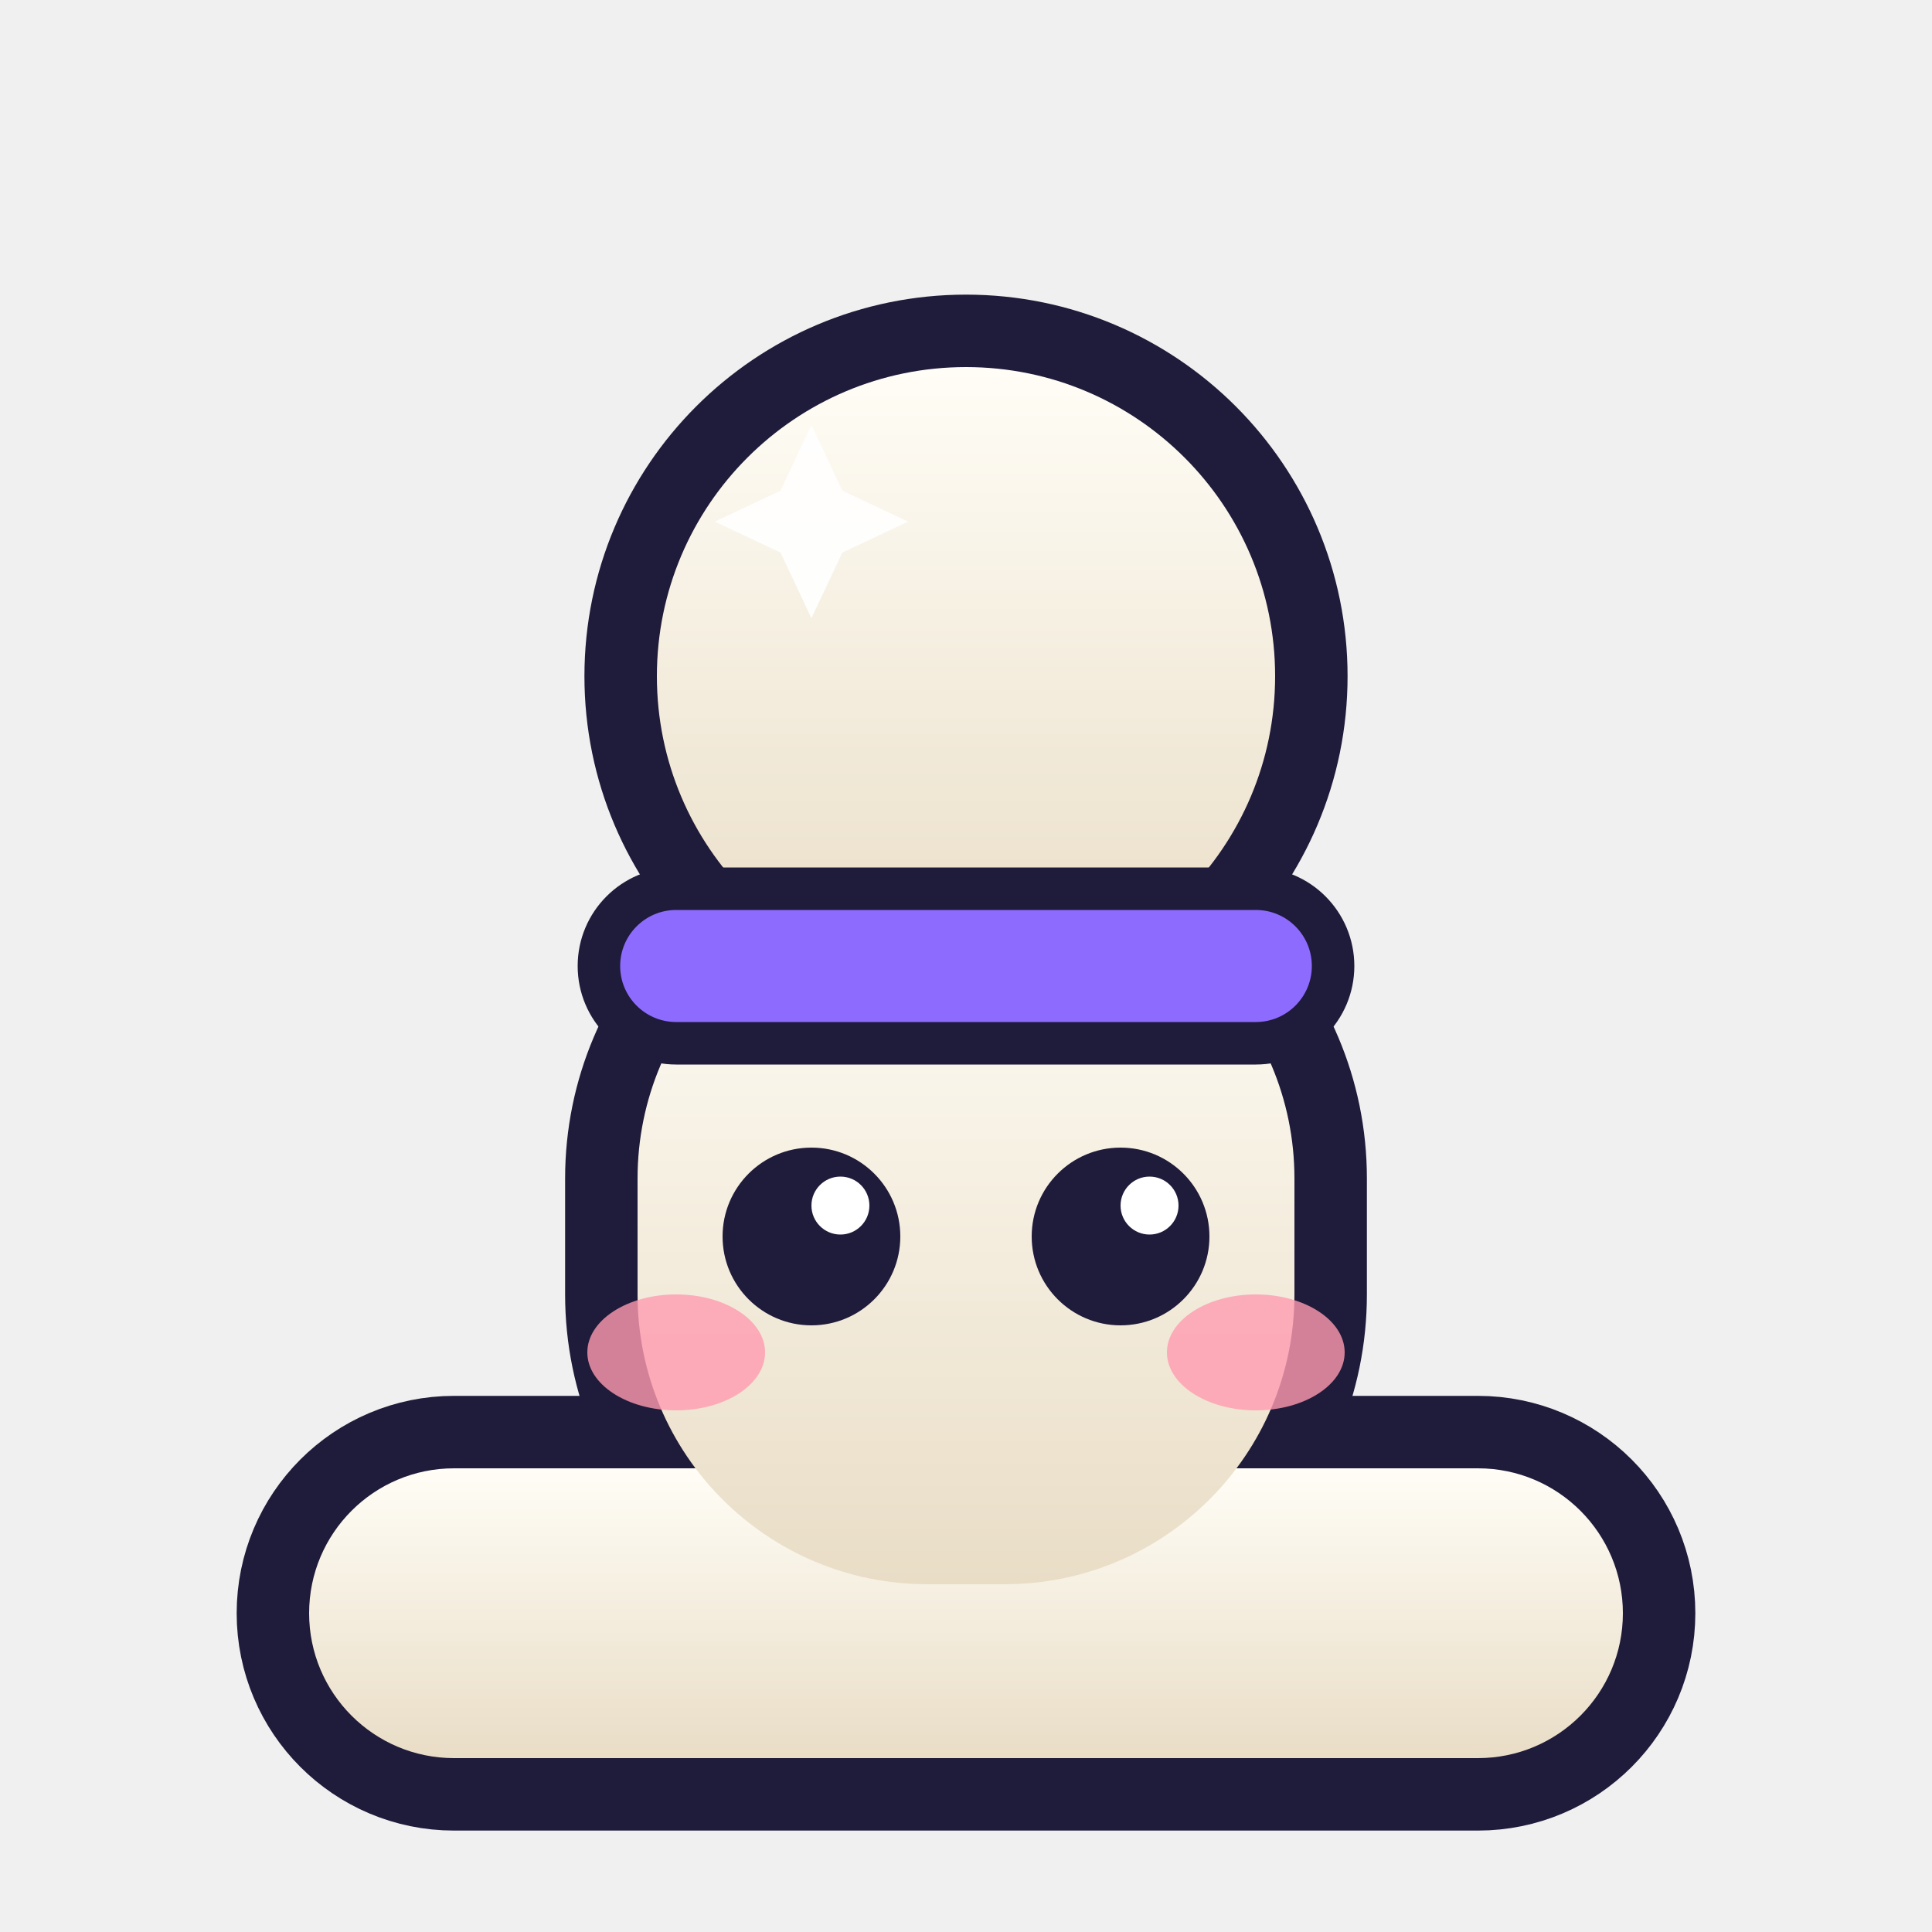
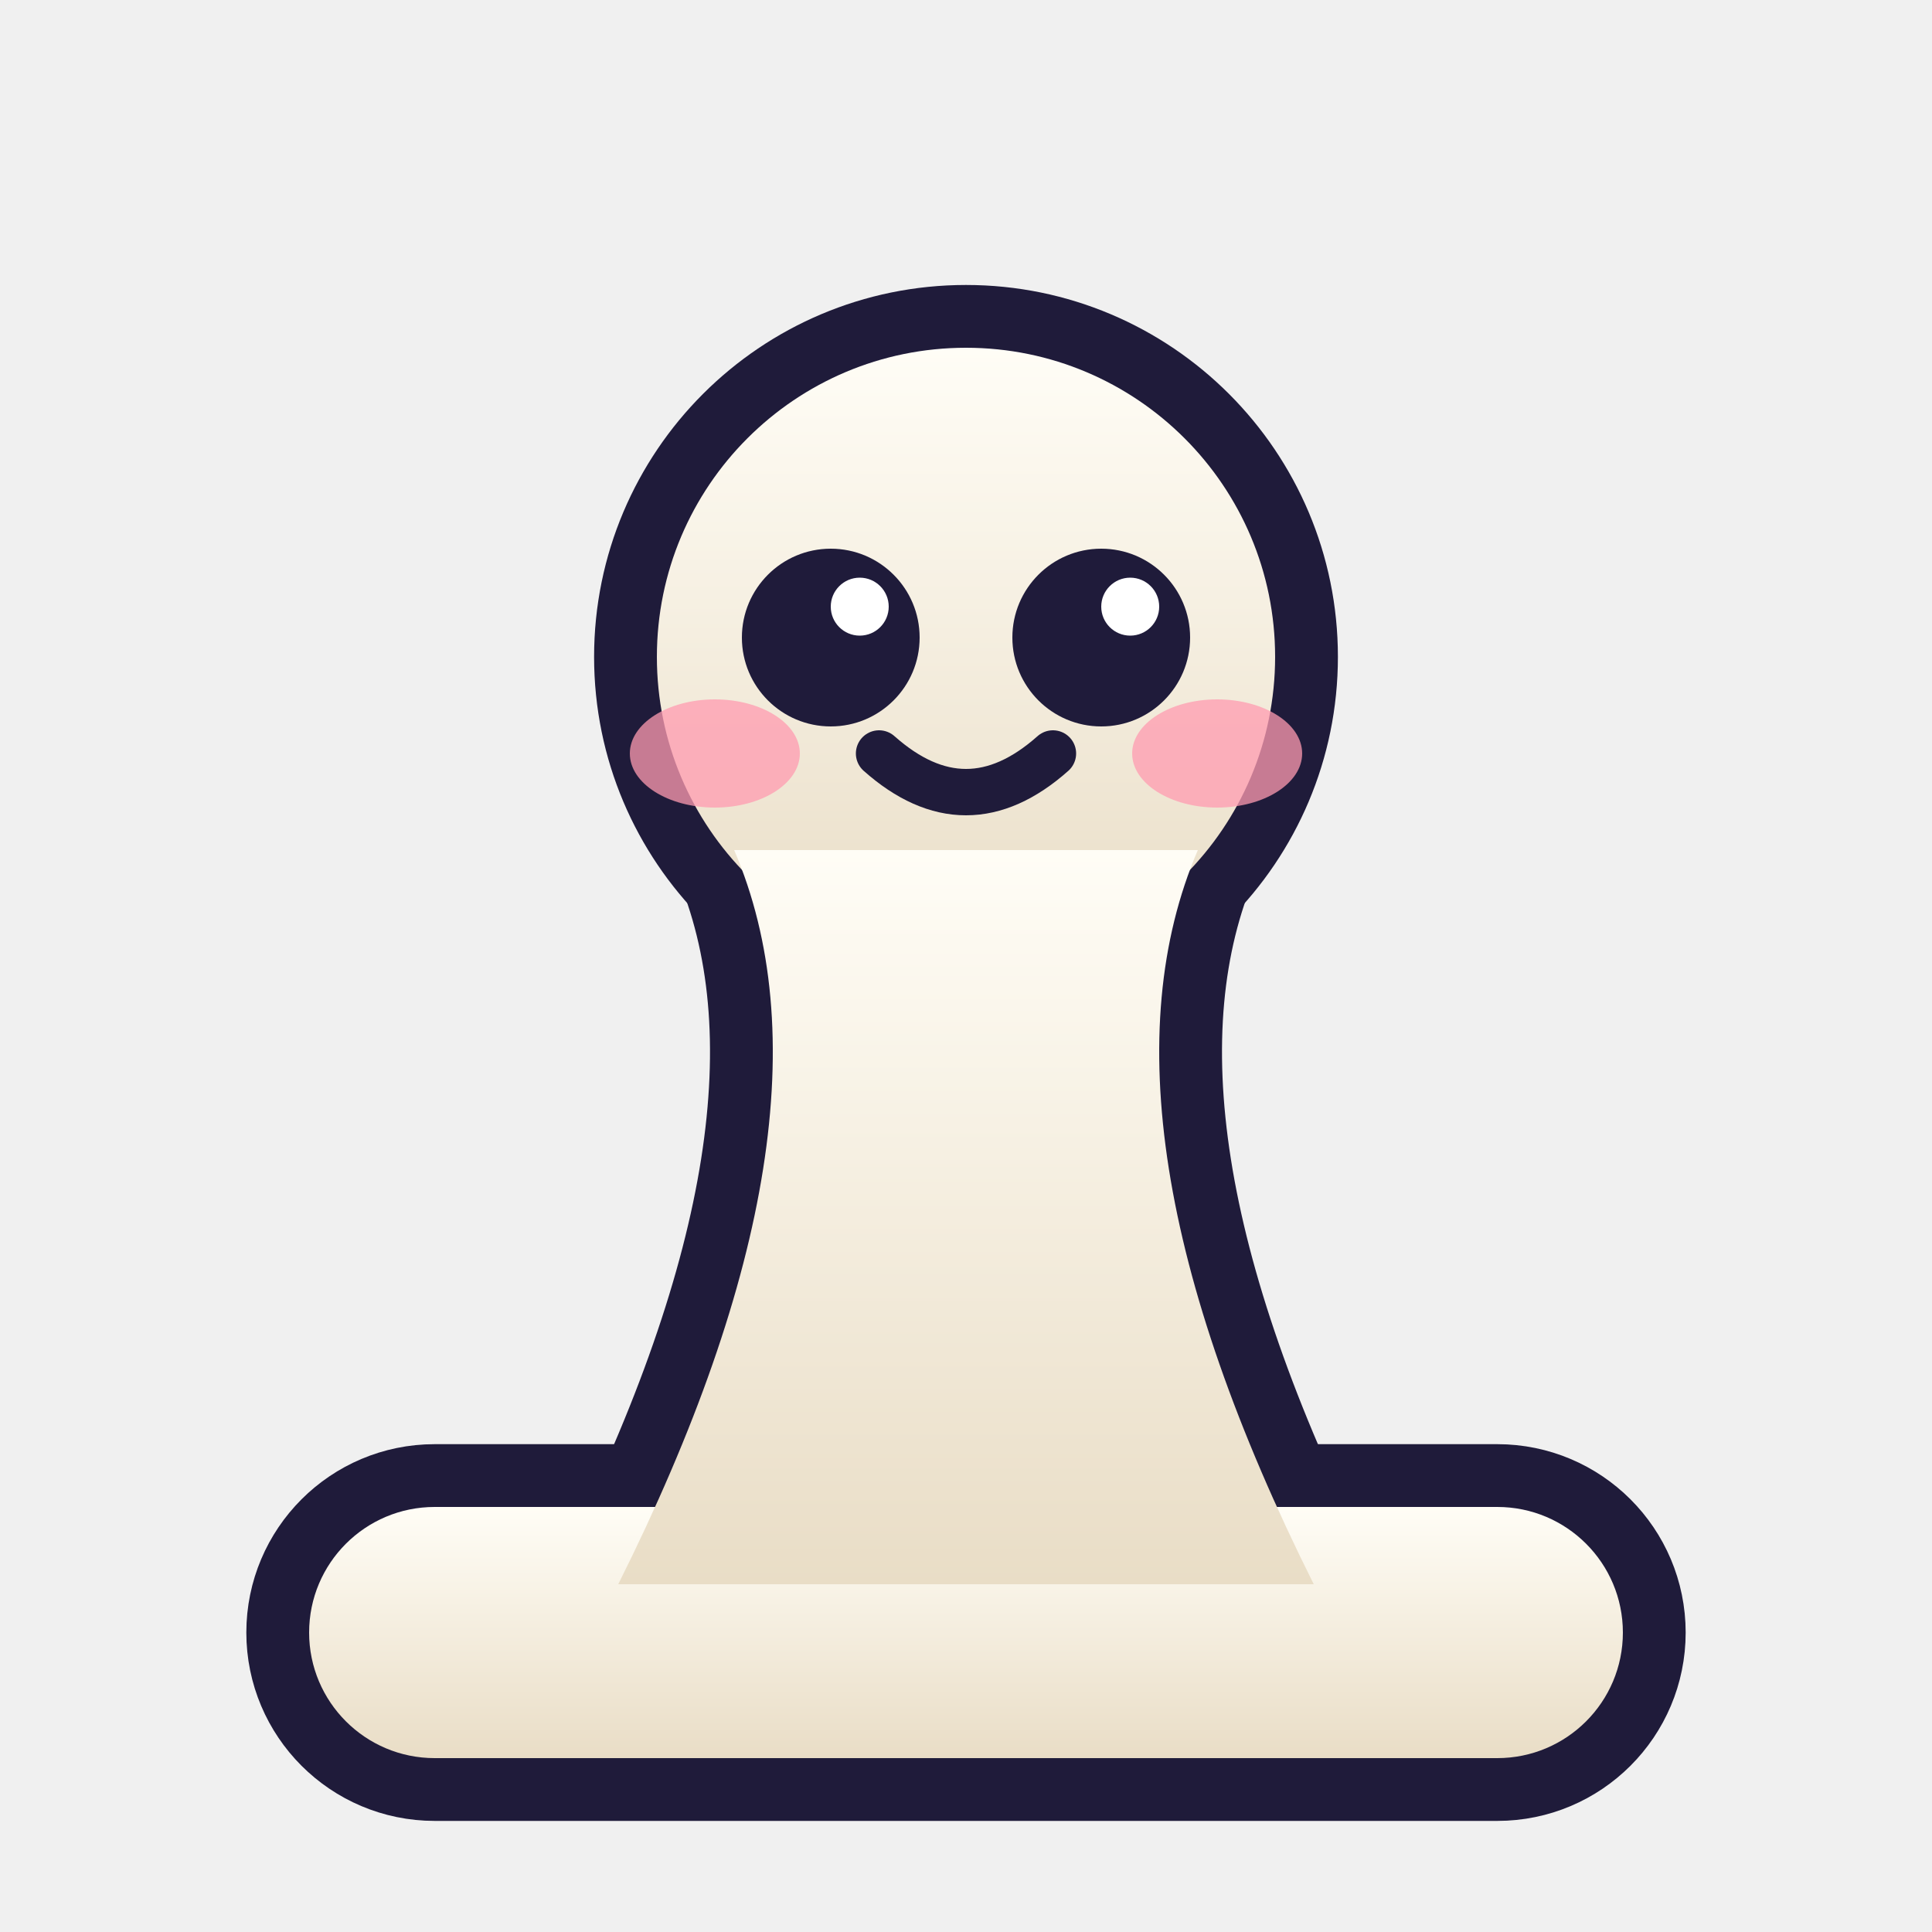
<svg xmlns="http://www.w3.org/2000/svg" xmlns:xlink="http://www.w3.org/1999/xlink" viewBox="0 0 100 100" width="100" height="100">
  <defs>
    <g id="swp">
-       <rect x="16" y="76" width="68" height="15" rx="7.5" />
-       <rect x="33" y="46" width="34" height="36" rx="15" />
-       <circle cx="50" cy="35" r="16" />
+       <rect x="16" y="78" width="68" height="13" rx="6.5" />
+       <circle cx="50" cy="34" r="16" />
+       <path d="M38 44 Q44 58 32 82 H68 Q56 58 62 44Z" />
    </g>
    <linearGradient id="gwp" x1="0" y1="0" x2="0" y2="1">
      <stop offset="0" stop-color="#fffdf6" />
      <stop offset="1" stop-color="#e9ddc6" />
    </linearGradient>
    <clipPath id="cwp">
      <use xlink:href="#swp" />
    </clipPath>
  </defs>
-   <use xlink:href="#swp" fill="#1f1b3a" stroke="#1f1b3a" stroke-width="7.5" stroke-linejoin="round" />
+   <use xlink:href="#swp" fill="#1f1b3a" stroke="#1f1b3a" stroke-width="6.5" stroke-linejoin="round" />
  <use xlink:href="#swp" fill="url(#gwp)" />
  <g clip-path="url(#cwp)">
    <ellipse cx="36" cy="36" rx="16" ry="32" transform="rotate(-18 36 36)" fill="#fff" opacity="0.24" />
-     <rect x="0" y="76" width="100" height="24" fill="#1f1b3a" opacity="0.14" />
-     <rect x="62" y="0" width="38" height="100" fill="#1f1b3a" opacity="0.07" />
  </g>
-   <rect x="31" y="46" width="38" height="8" rx="4" fill="#8d6bff" stroke="#1f1b3a" stroke-width="2.2" />
-   <path d="M42 22 L43.6 25.4 L47 27 L43.6 28.6 L42 32 L40.4 28.6 L37 27 L40.4 25.4Z" fill="#fff" opacity="0.9" />
-   <circle cx="42" cy="64" r="4.6" fill="#1f1b3a" />
-   <circle cx="43.5" cy="62.4" r="1.5" fill="#fff" />
-   <circle cx="58" cy="64" r="4.6" fill="#1f1b3a" />
-   <circle cx="59.5" cy="62.4" r="1.5" fill="#fff" />
-   <ellipse cx="35" cy="70" rx="4.6" ry="3" fill="#ff9bb0" opacity="0.8" />
-   <ellipse cx="65" cy="70" rx="4.6" ry="3" fill="#ff9bb0" opacity="0.8" />
+   <circle cx="43" cy="33" r="4.6" fill="#1f1b3a" />
+   <circle cx="44.5" cy="31.4" r="1.5" fill="#fff" />
+   <circle cx="57" cy="33" r="4.6" fill="#1f1b3a" />
+   <circle cx="58.5" cy="31.4" r="1.5" fill="#fff" />
+   <ellipse cx="37" cy="39" rx="4.4" ry="2.8" fill="#ff9bb0" opacity="0.75" />
+   <ellipse cx="63" cy="39" rx="4.4" ry="2.8" fill="#ff9bb0" opacity="0.75" />
+   <path d="M45.5 39 Q50 43 54.5 39" stroke="#1f1b3a" stroke-width="2.4" stroke-linecap="round" fill="none" />
</svg>
